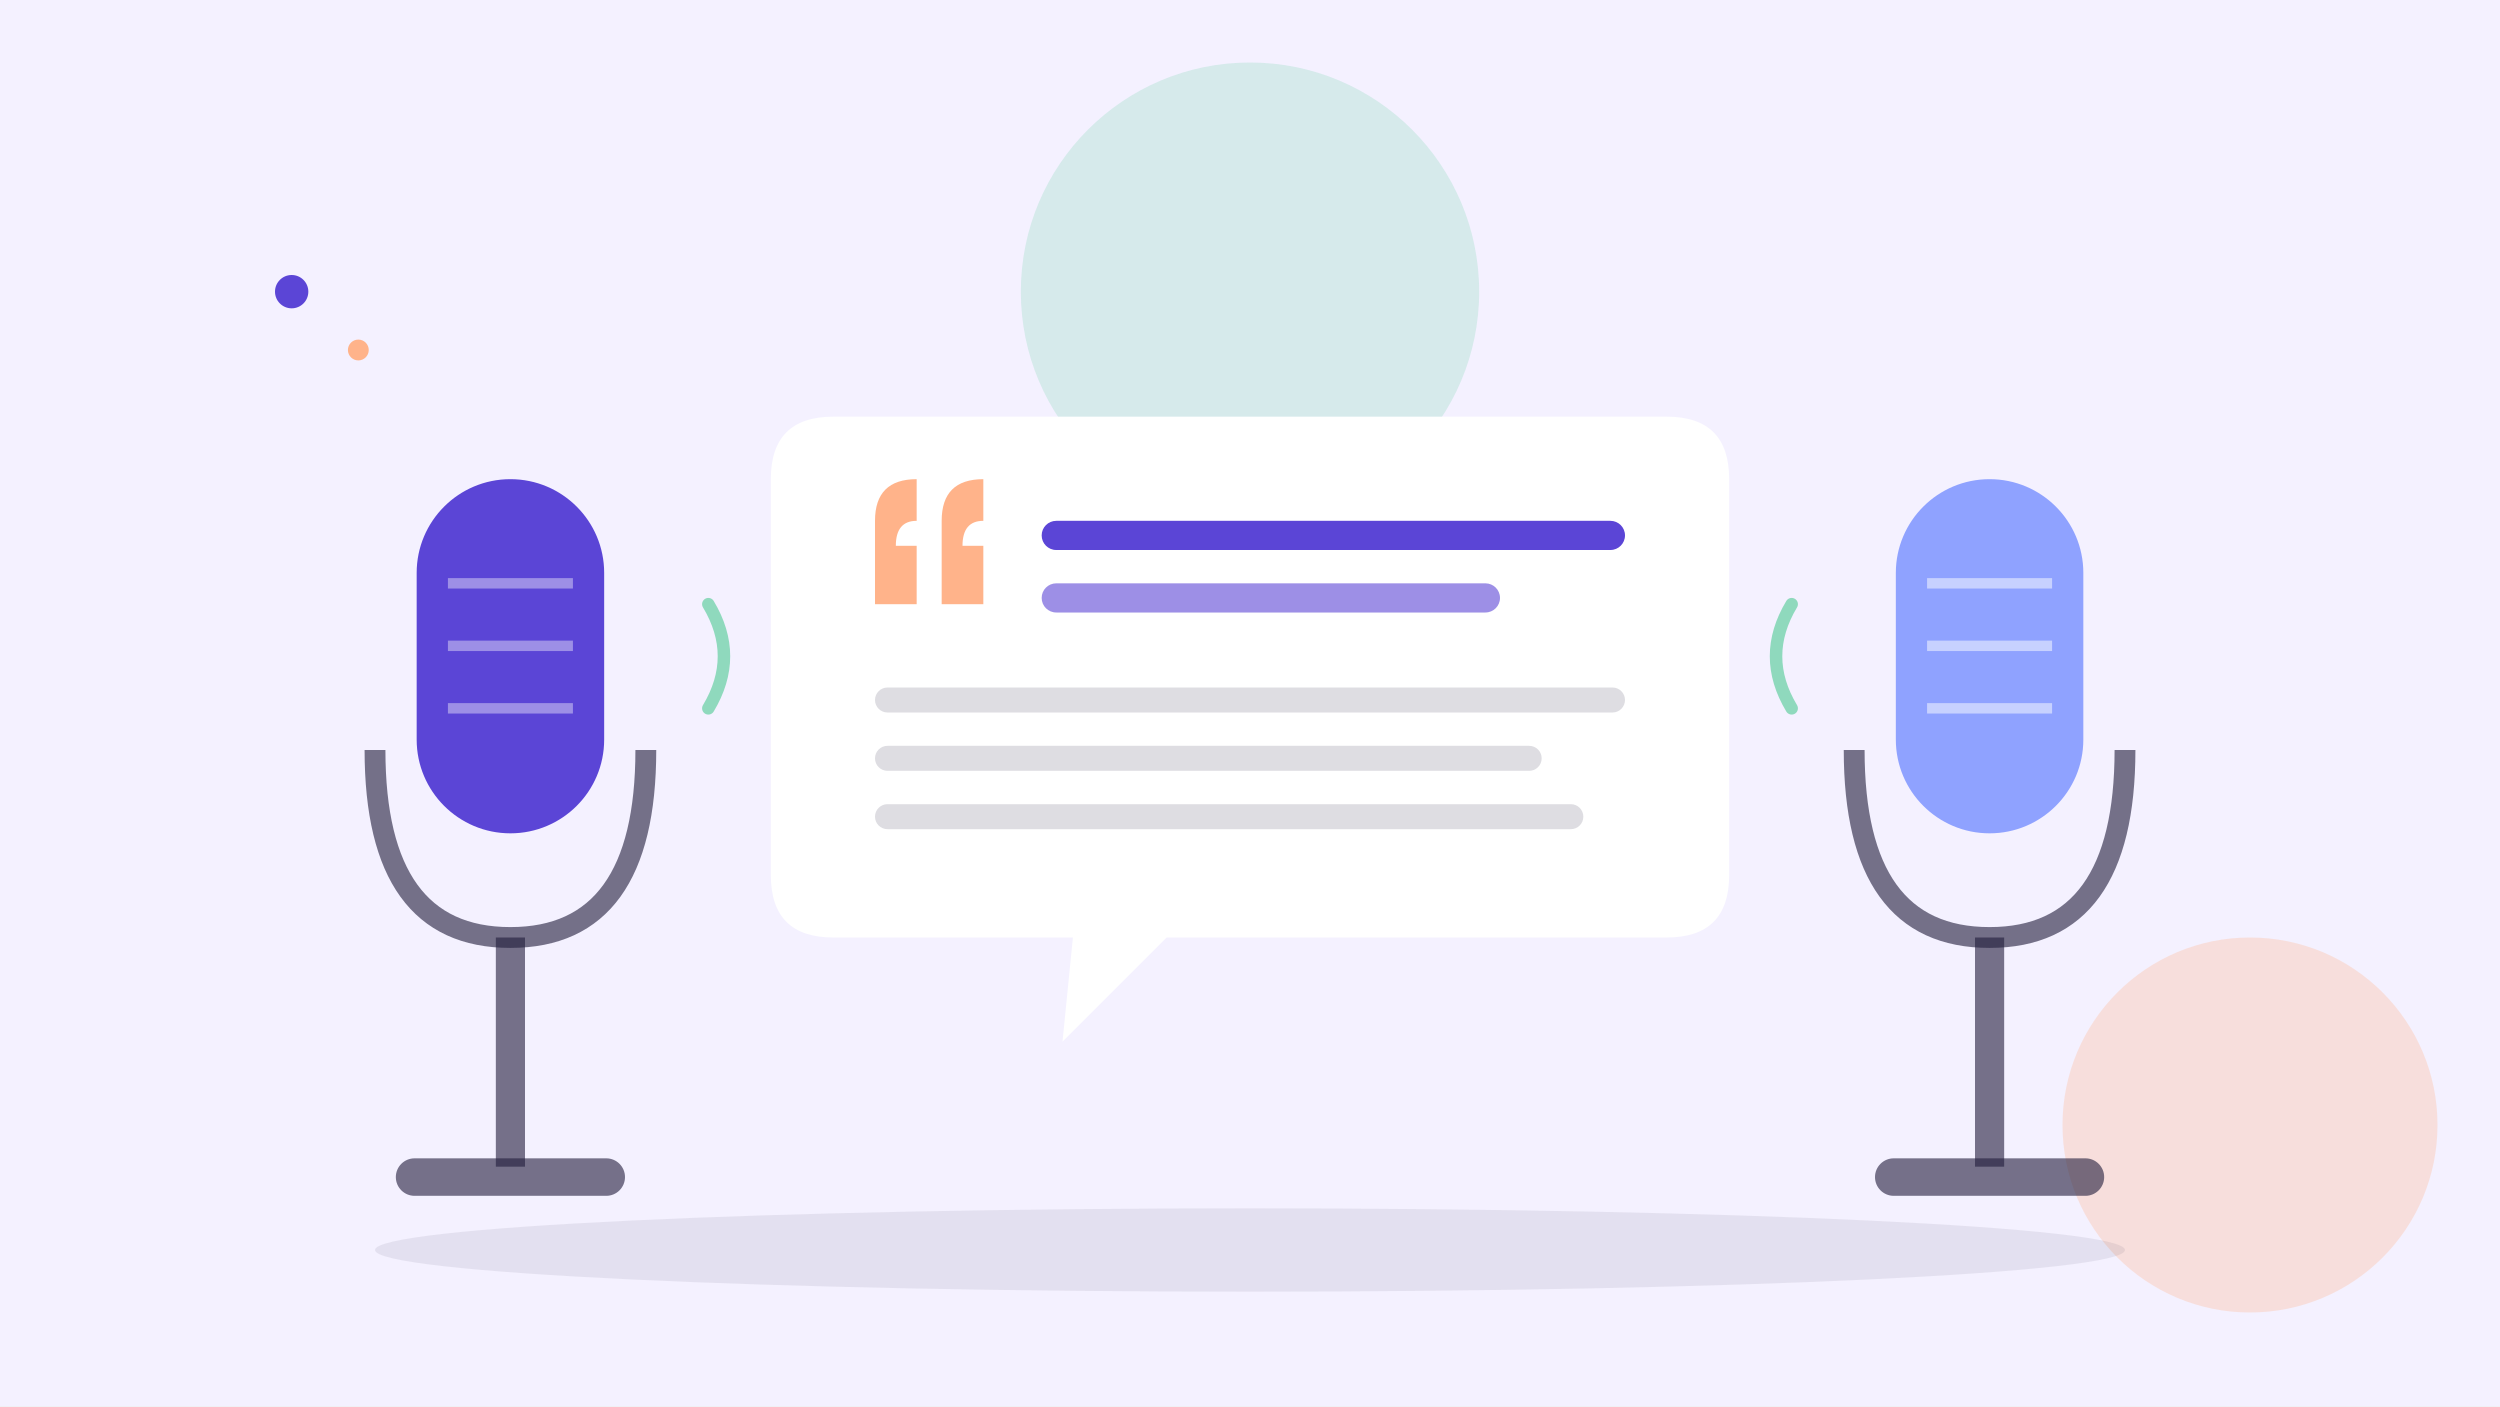
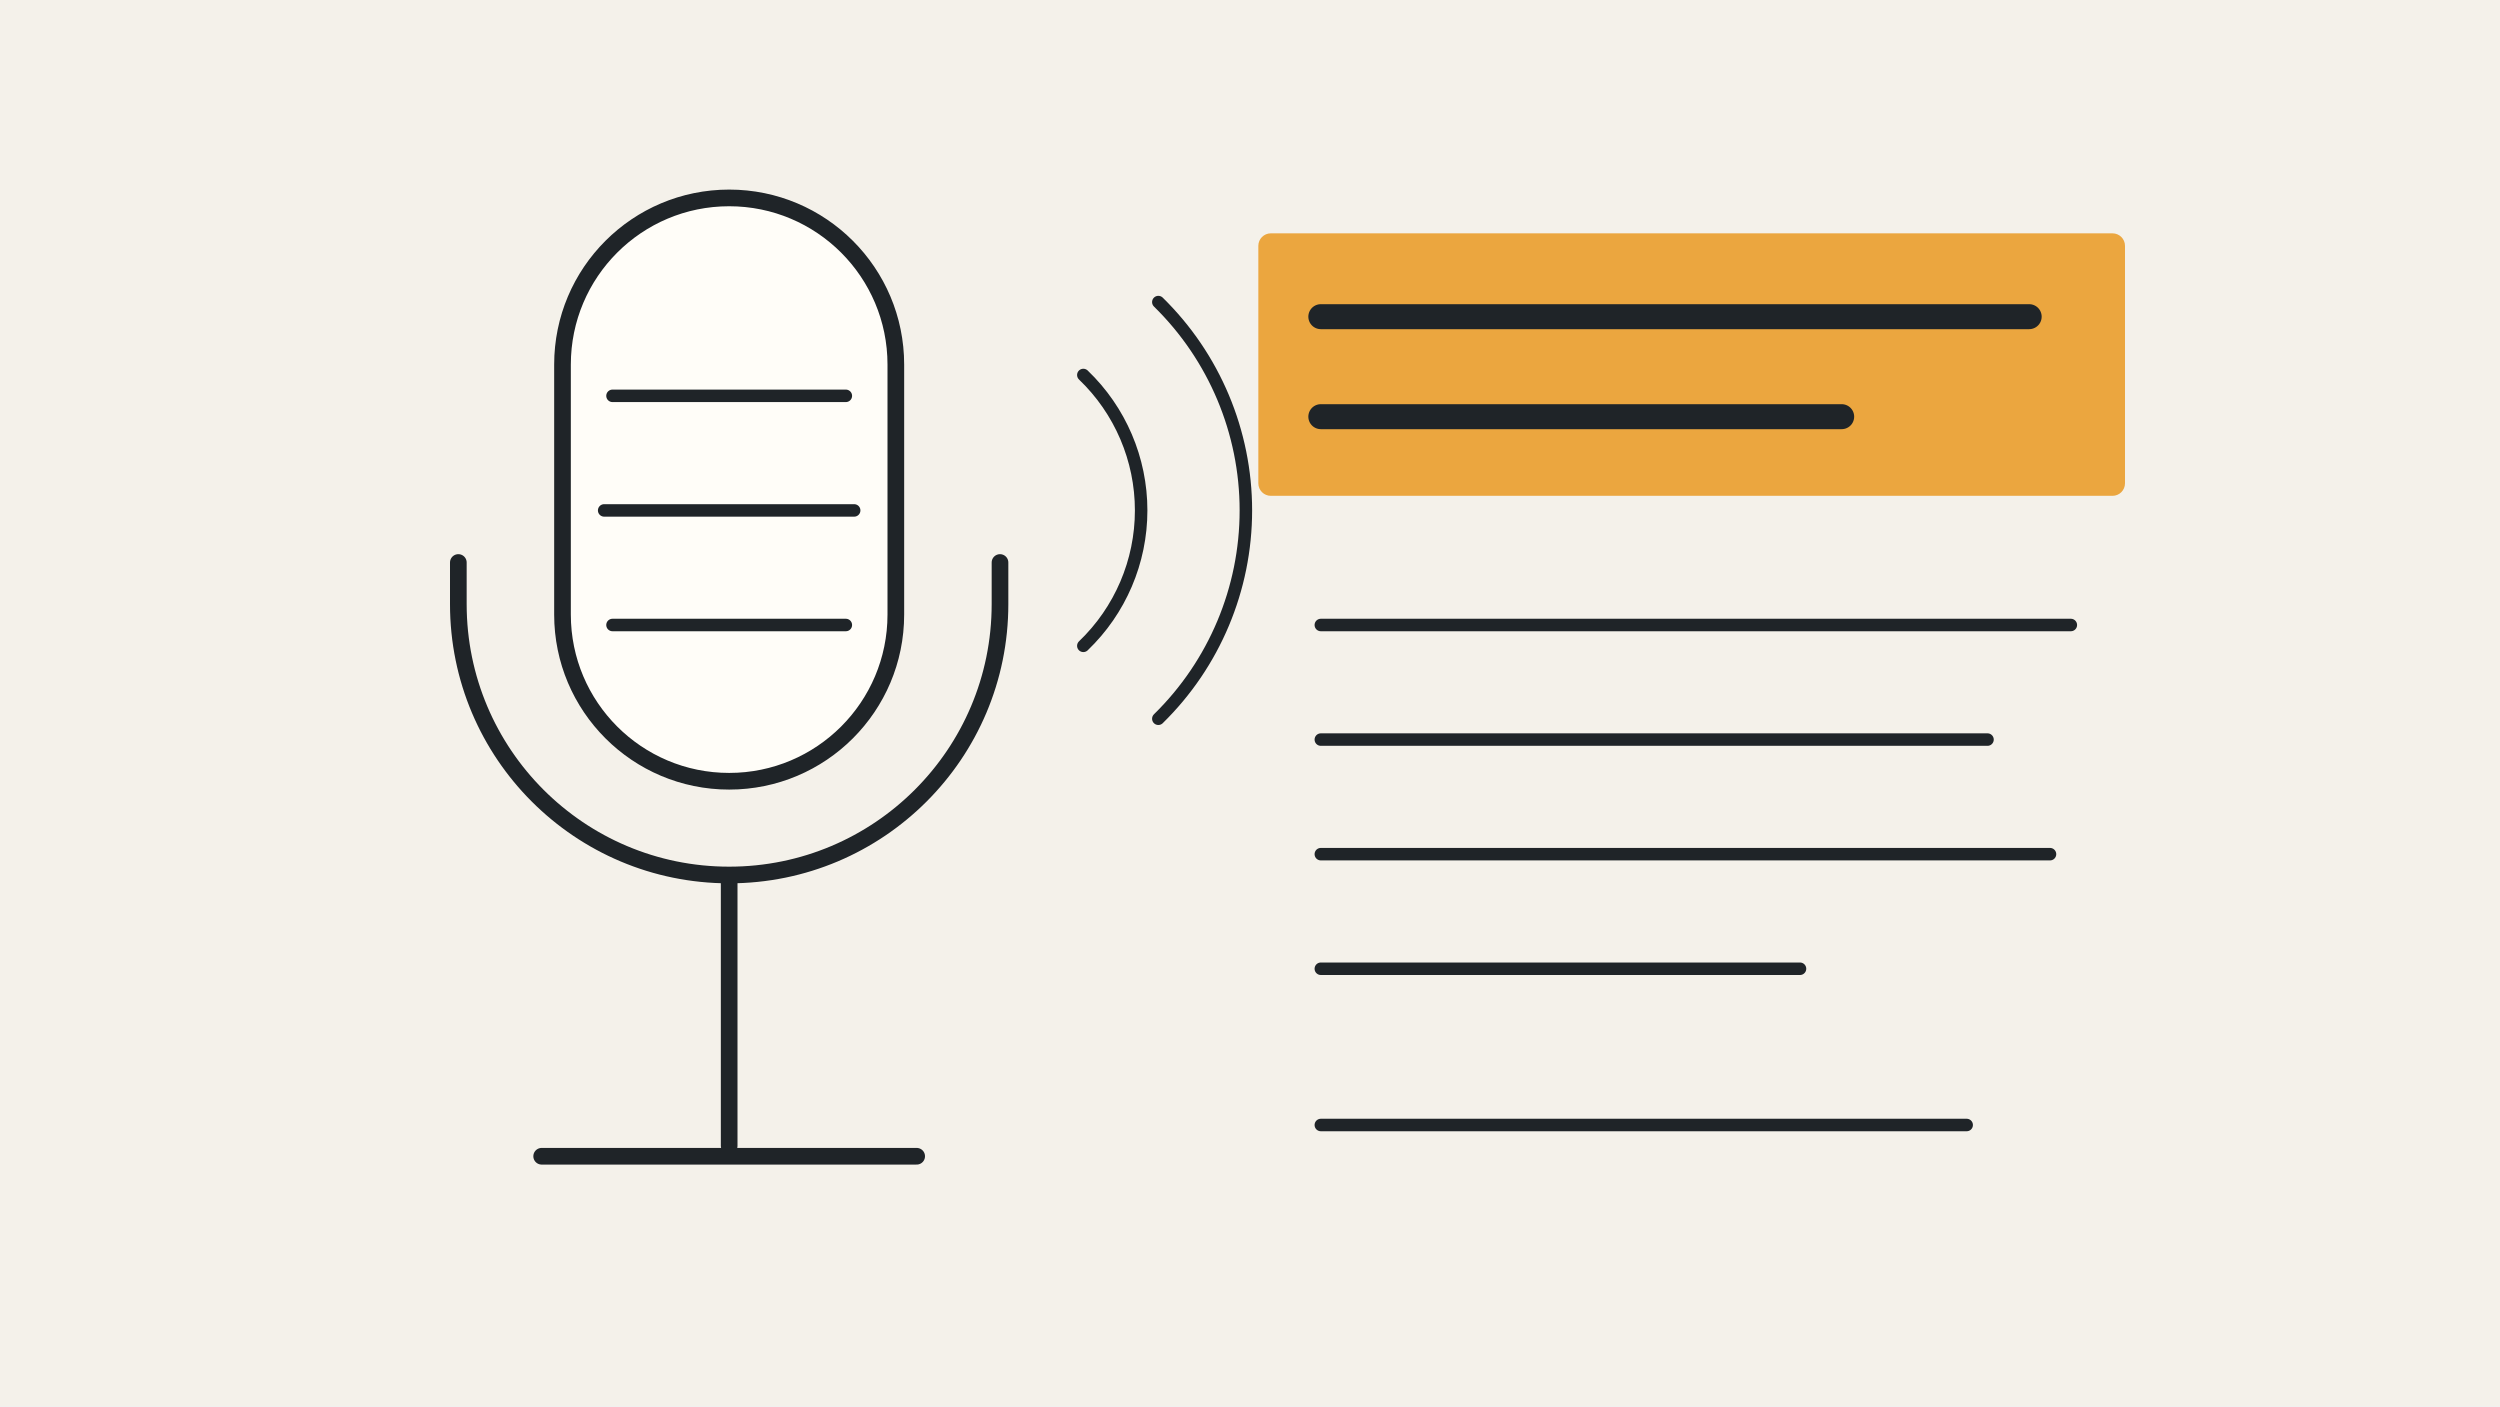
<svg xmlns="http://www.w3.org/2000/svg" viewBox="0 0 1200 675" width="1200" height="675">
-   <rect width="1200" height="675" fill="#f4f1ff" />
-   <circle cx="600" cy="140" r="110" fill="#8fd9bd" opacity="0.3" />
-   <circle cx="1080" cy="540" r="90" fill="#ffb38a" opacity="0.3" />
-   <circle cx="140" cy="140" r="8" fill="#5b45d6" />
-   <circle cx="172" cy="168" r="5" fill="#ffb38a" />
-   <ellipse cx="600" cy="600" rx="420" ry="20" fill="#1f1b3a" opacity="0.08" />
-   <rect x="200" y="230" width="90" height="170" rx="45" fill="#5b45d6" />
-   <line x1="215" y1="280" x2="275" y2="280" stroke="#ffffff" stroke-opacity="0.4" stroke-width="5" />
-   <line x1="215" y1="310" x2="275" y2="310" stroke="#ffffff" stroke-opacity="0.4" stroke-width="5" />
-   <line x1="215" y1="340" x2="275" y2="340" stroke="#ffffff" stroke-opacity="0.4" stroke-width="5" />
-   <path d="M180 360 Q180 450 245 450 Q310 450 310 360" fill="none" stroke="#1f1b3a" stroke-opacity="0.6" stroke-width="10" />
-   <rect x="238" y="450" width="14" height="110" fill="#1f1b3a" opacity="0.6" />
-   <rect x="190" y="556" width="110" height="18" rx="9" fill="#1f1b3a" opacity="0.6" />
-   <rect x="910" y="230" width="90" height="170" rx="45" fill="#8fa2ff" />
-   <line x1="925" y1="280" x2="985" y2="280" stroke="#ffffff" stroke-opacity="0.5" stroke-width="5" />
-   <line x1="925" y1="310" x2="985" y2="310" stroke="#ffffff" stroke-opacity="0.5" stroke-width="5" />
-   <line x1="925" y1="340" x2="985" y2="340" stroke="#ffffff" stroke-opacity="0.5" stroke-width="5" />
-   <path d="M890 360 Q890 450 955 450 Q1020 450 1020 360" fill="none" stroke="#1f1b3a" stroke-opacity="0.6" stroke-width="10" />
-   <rect x="948" y="450" width="14" height="110" fill="#1f1b3a" opacity="0.6" />
-   <rect x="900" y="556" width="110" height="18" rx="9" fill="#1f1b3a" opacity="0.6" />
-   <path d="M400 200 H800 Q830 200 830 230 V420 Q830 450 800 450 H560 L510 500 L515 450 H400 Q370 450 370 420 V230 Q370 200 400 200 Z" fill="#ffffff" />
-   <path d="M420 250 Q420 230 440 230 V250 Q430 250 430 262 H440 V290 H420 Z" fill="#ffb38a" />
-   <path d="M452 250 Q452 230 472 230 V250 Q462 250 462 262 H472 V290 H452 Z" fill="#ffb38a" />
-   <rect x="500" y="250" width="280" height="14" rx="7" fill="#5b45d6" />
-   <rect x="500" y="280" width="220" height="14" rx="7" fill="#5b45d6" opacity="0.6" />
-   <rect x="420" y="330" width="360" height="12" rx="6" fill="#1f1b3a" opacity="0.15" />
-   <rect x="420" y="358" width="320" height="12" rx="6" fill="#1f1b3a" opacity="0.15" />
-   <rect x="420" y="386" width="340" height="12" rx="6" fill="#1f1b3a" opacity="0.15" />
-   <path d="M340 290 Q355 315 340 340" fill="none" stroke="#8fd9bd" stroke-width="6" stroke-linecap="round" />
-   <path d="M860 290 Q845 315 860 340" fill="none" stroke="#8fd9bd" stroke-width="6" stroke-linecap="round" />
+   <rect width="1200" height="675" fill="#f4f1ea" />
+   <rect x="604" y="112" width="416" height="126" rx="6" fill="#eba63f" />
+   <g fill="none" stroke="#1f2428" stroke-width="8" stroke-linecap="round" stroke-linejoin="round">
+     <rect x="270" y="95" width="160" height="280" rx="80" fill="#fffdf8" />
+     <path stroke-width="6" d="M294 190h112M290 245h120M294 300h112" />
+     <path d="M220 270v20a130 130 0 0 0 260 0v-20M350 420v130M260 555h180" />
+     <path stroke-width="6" d="M520 180a90 90 0 0 1 0 130M556 145a140 140 0 0 1 0 200" />
+     <path stroke-width="12" d="M634 152h340M634 200h250" />
+     <path stroke-width="6" d="M634 300h360M634 355h320M634 410h350M634 465h230M634 540h310" />
+   </g>
</svg>
